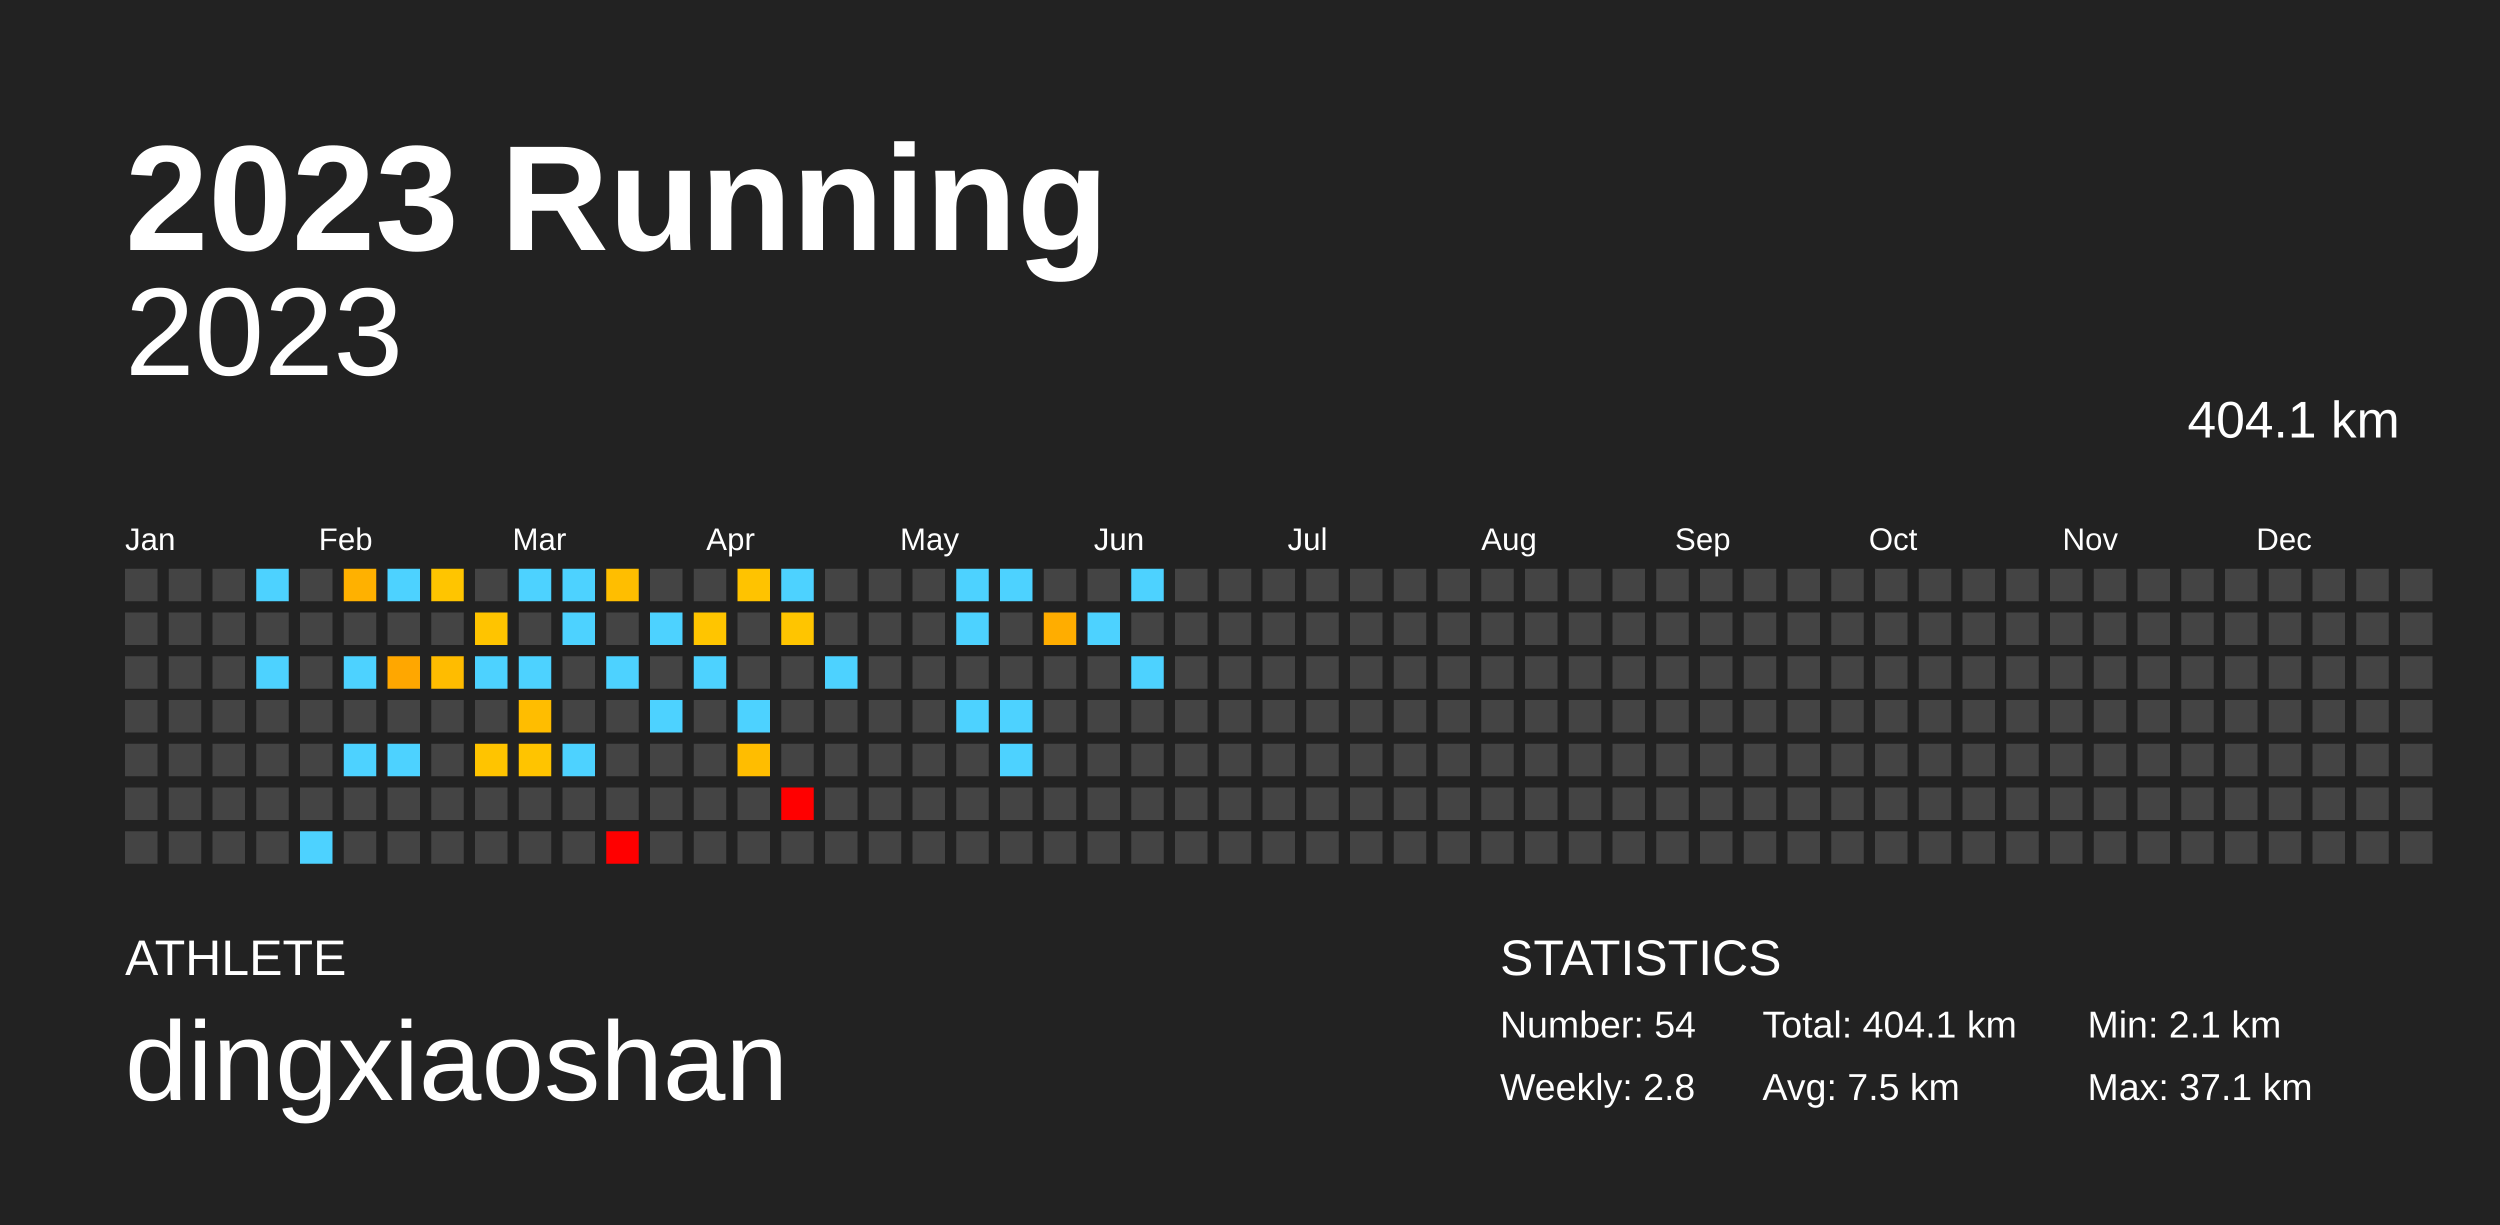
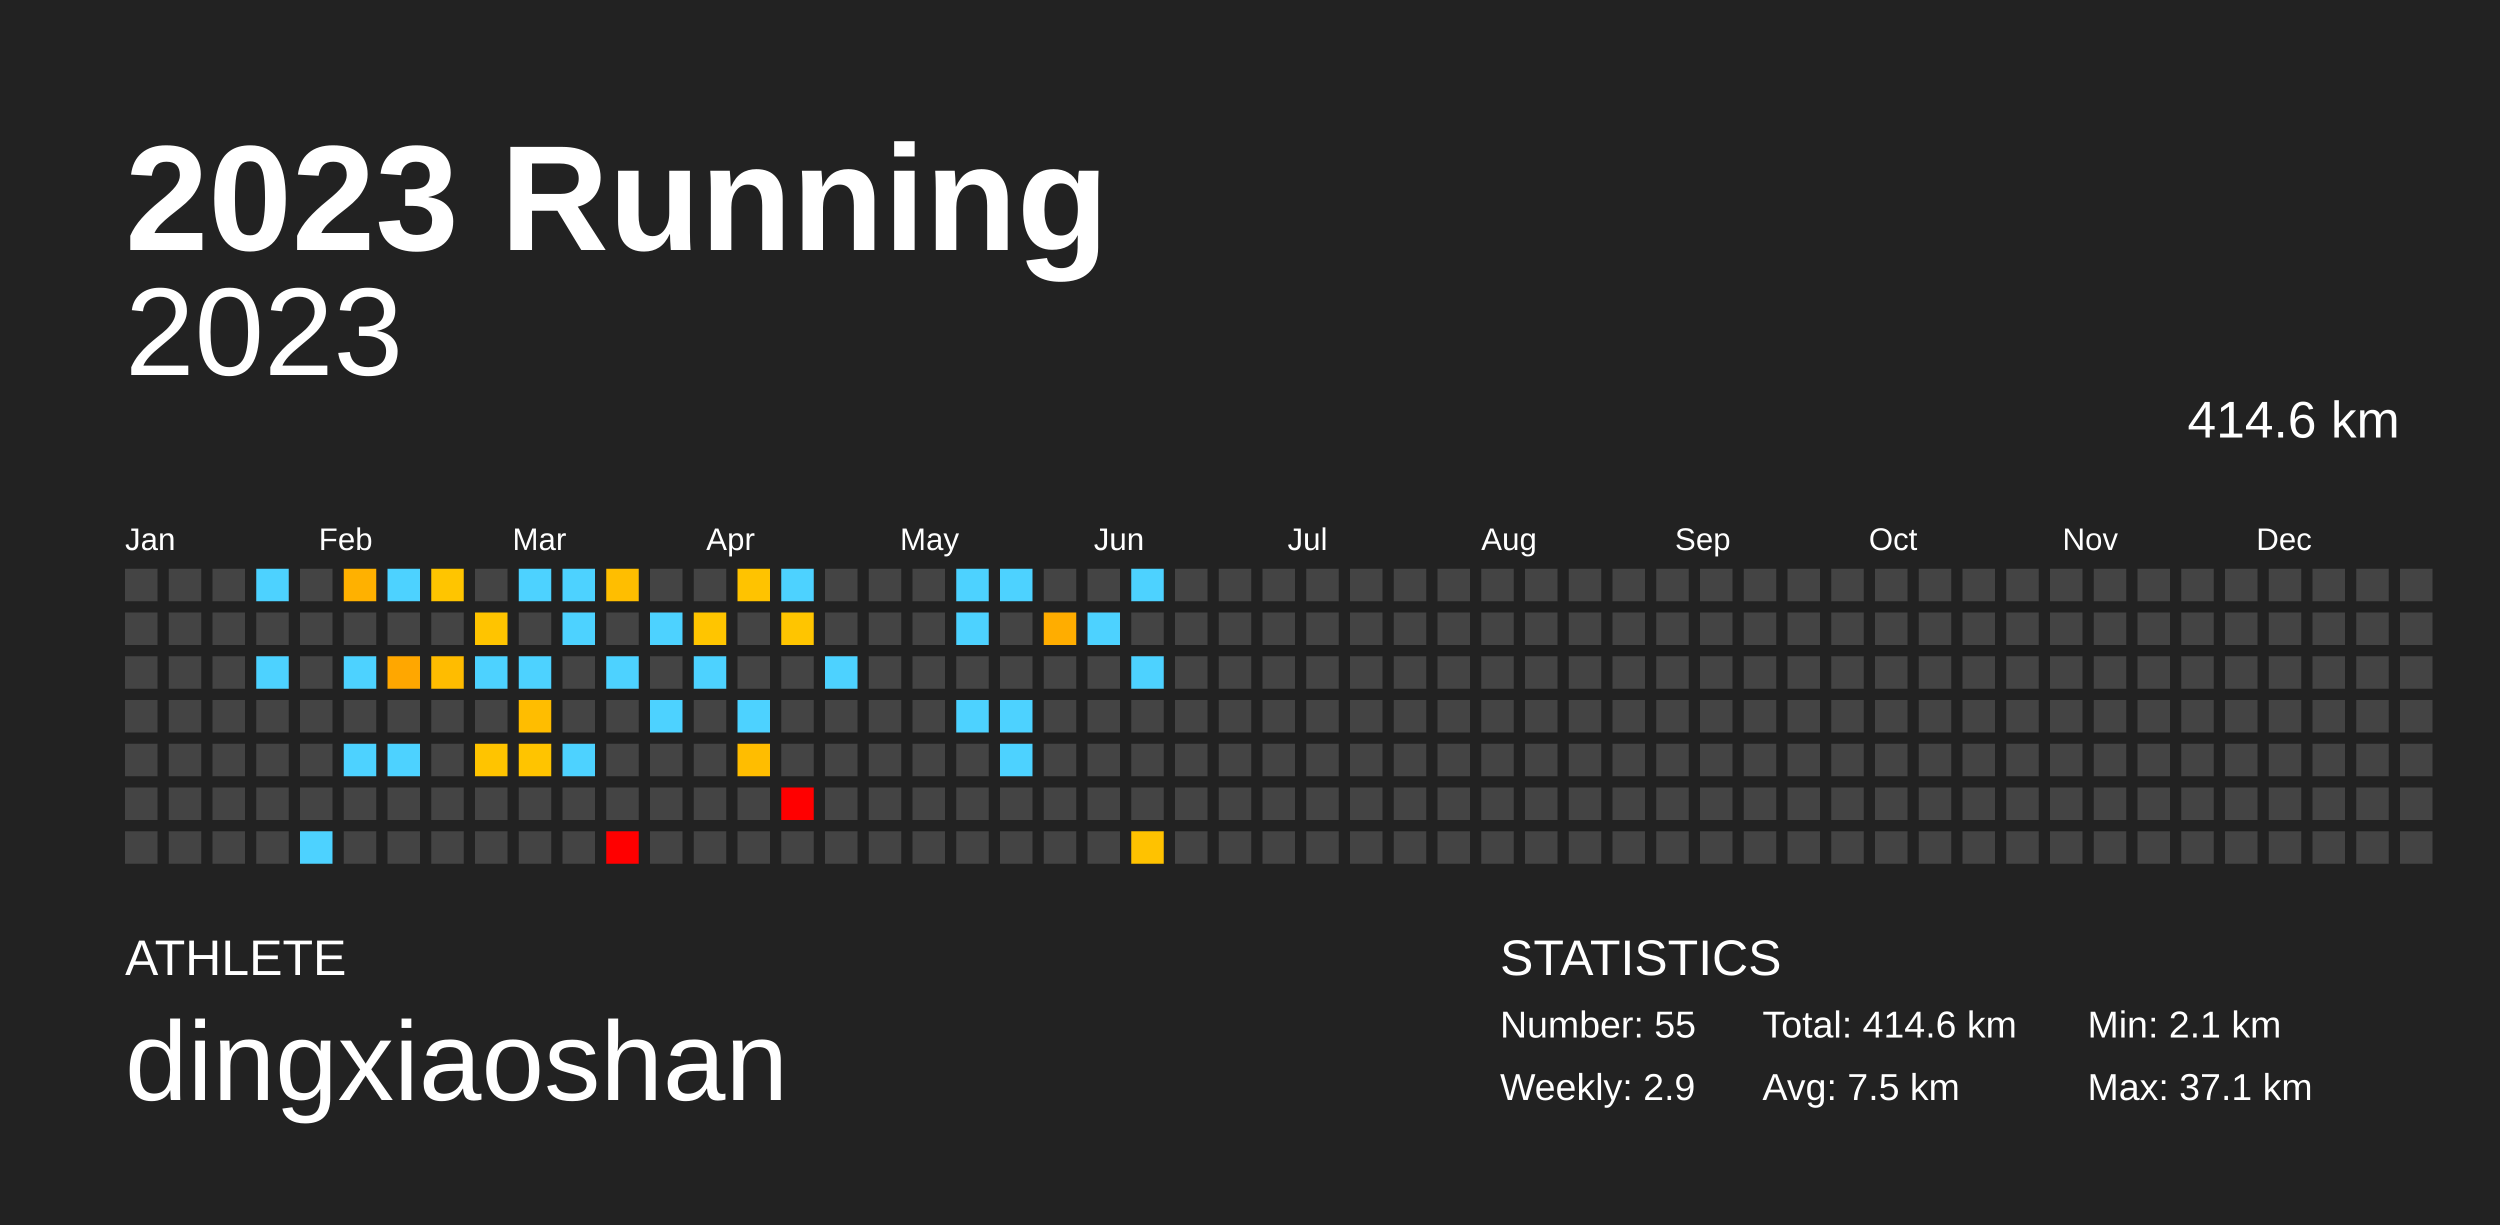
<svg xmlns="http://www.w3.org/2000/svg" baseProfile="full" height="98mm" version="1.1" viewBox="0,0,200,98" width="200mm">
  <defs />
  <rect fill="#222222" height="98" width="200" x="0" y="0" />
  <text fill="#FFFFFF" style="font-size:12px; font-family:Arial; font-weight:bold;" x="10" y="20">2023 Running</text>
  <text fill="#FFFFFF" style="font-size:4px; font-family:Arial" x="10" y="78">ATHLETE</text>
  <text fill="#FFFFFF" style="font-size:9px; font-family:Arial" x="10" y="88">dingxiaoshan</text>
  <text fill="#FFFFFF" style="font-size:4px; font-family:Arial" x="120" y="78">STATISTICS</text>
-   <text fill="#FFFFFF" style="font-size:3px; font-family:Arial" x="120" y="83">Number: 54</text>
-   <text fill="#FFFFFF" style="font-size:3px; font-family:Arial" x="120" y="88">Weekly: 2.8</text>
-   <text fill="#FFFFFF" style="font-size:3px; font-family:Arial" x="141" y="83">Total: 404.1 km</text>
+   <text fill="#FFFFFF" style="font-size:3px; font-family:Arial" x="120" y="83">Number: 55</text>
+   <text fill="#FFFFFF" style="font-size:3px; font-family:Arial" x="120" y="88">Weekly: 2.9</text>
+   <text fill="#FFFFFF" style="font-size:3px; font-family:Arial" x="141" y="83">Total: 414.6 km</text>
  <text fill="#FFFFFF" style="font-size:3px; font-family:Arial" x="141" y="88">Avg: 7.5 km</text>
  <text fill="#FFFFFF" style="font-size:3px; font-family:Arial" x="167" y="83">Min: 2.1 km</text>
  <text fill="#FFFFFF" style="font-size:3px; font-family:Arial" x="167" y="88">Max: 37.1 km</text>
  <text alignment-baseline="hanging" fill="#FFFFFF" style="font-size:10.0px; font-family:Arial;" x="10" y="30">2023</text>
-   <text alignment-baseline="hanging" fill="#FFFFFF" style="font-size:4.125px; font-family:Arial;" x="175" y="35">404.1 km</text>
+   <text alignment-baseline="hanging" fill="#FFFFFF" style="font-size:4.125px; font-family:Arial;" x="175" y="35">414.6 km</text>
  <text fill="#FFFFFF" style="font-size:2.5px; font-family:Arial" x="10.0" y="44">Jan</text>
  <text fill="#FFFFFF" style="font-size:2.5px; font-family:Arial" x="25.5" y="44">Feb</text>
  <text fill="#FFFFFF" style="font-size:2.5px; font-family:Arial" x="41.0" y="44">Mar</text>
  <text fill="#FFFFFF" style="font-size:2.5px; font-family:Arial" x="56.5" y="44">Apr</text>
  <text fill="#FFFFFF" style="font-size:2.5px; font-family:Arial" x="72.0" y="44">May</text>
  <text fill="#FFFFFF" style="font-size:2.5px; font-family:Arial" x="87.5" y="44">Jun</text>
  <text fill="#FFFFFF" style="font-size:2.5px; font-family:Arial" x="103.0" y="44">Jul</text>
  <text fill="#FFFFFF" style="font-size:2.5px; font-family:Arial" x="118.5" y="44">Aug</text>
  <text fill="#FFFFFF" style="font-size:2.5px; font-family:Arial" x="134.0" y="44">Sep</text>
  <text fill="#FFFFFF" style="font-size:2.5px; font-family:Arial" x="149.5" y="44">Oct</text>
  <text fill="#FFFFFF" style="font-size:2.5px; font-family:Arial" x="165.0" y="44">Nov</text>
  <text fill="#FFFFFF" style="font-size:2.5px; font-family:Arial" x="180.5" y="44">Dec</text>
  <rect fill="#444444" height="2.6" width="2.6" x="10.0" y="45.5" />
  <rect fill="#444444" height="2.6" width="2.6" x="10.0" y="49.0" />
  <rect fill="#444444" height="2.6" width="2.6" x="10.0" y="52.5" />
  <rect fill="#444444" height="2.6" width="2.6" x="10.0" y="56.0" />
  <rect fill="#444444" height="2.6" width="2.6" x="10.0" y="59.5" />
  <rect fill="#444444" height="2.6" width="2.6" x="10.0" y="63.0" />
  <rect fill="#444444" height="2.6" width="2.6" x="10.0" y="66.5" />
  <rect fill="#444444" height="2.6" width="2.6" x="13.5" y="45.5" />
  <rect fill="#444444" height="2.6" width="2.6" x="13.5" y="49.0" />
  <rect fill="#444444" height="2.6" width="2.6" x="13.5" y="52.5" />
  <rect fill="#444444" height="2.6" width="2.6" x="13.5" y="56.0" />
  <rect fill="#444444" height="2.6" width="2.6" x="13.5" y="59.5" />
  <rect fill="#444444" height="2.6" width="2.6" x="13.5" y="63.0" />
  <rect fill="#444444" height="2.6" width="2.6" x="13.5" y="66.5" />
  <rect fill="#444444" height="2.6" width="2.6" x="17.0" y="45.5" />
  <rect fill="#444444" height="2.6" width="2.6" x="17.0" y="49.0" />
  <rect fill="#444444" height="2.6" width="2.6" x="17.0" y="52.5" />
  <rect fill="#444444" height="2.6" width="2.6" x="17.0" y="56.0" />
  <rect fill="#444444" height="2.6" width="2.6" x="17.0" y="59.5" />
  <rect fill="#444444" height="2.6" width="2.6" x="17.0" y="63.0" />
  <rect fill="#444444" height="2.6" width="2.6" x="17.0" y="66.5" />
  <rect fill="#4dd2ff" height="2.6" width="2.6" x="20.5" y="45.5" />
  <rect fill="#444444" height="2.6" width="2.6" x="20.5" y="49.0" />
  <rect fill="#4dd2ff" height="2.6" width="2.6" x="20.5" y="52.5" />
  <rect fill="#444444" height="2.6" width="2.6" x="20.5" y="56.0" />
  <rect fill="#444444" height="2.6" width="2.6" x="20.5" y="59.5" />
  <rect fill="#444444" height="2.6" width="2.6" x="20.5" y="63.0" />
  <rect fill="#444444" height="2.6" width="2.6" x="20.5" y="66.5" />
  <rect fill="#444444" height="2.6" width="2.6" x="24.0" y="45.5" />
  <rect fill="#444444" height="2.6" width="2.6" x="24.0" y="49.0" />
  <rect fill="#444444" height="2.6" width="2.6" x="24.0" y="52.5" />
  <rect fill="#444444" height="2.6" width="2.6" x="24.0" y="56.0" />
  <rect fill="#444444" height="2.6" width="2.6" x="24.0" y="59.5" />
  <rect fill="#444444" height="2.6" width="2.6" x="24.0" y="63.0" />
  <rect fill="#4dd2ff" height="2.6" width="2.6" x="24.0" y="66.5" />
  <rect fill="#ffb100" height="2.6" width="2.6" x="27.5" y="45.5" />
  <rect fill="#444444" height="2.6" width="2.6" x="27.5" y="49.0" />
  <rect fill="#4dd2ff" height="2.6" width="2.6" x="27.5" y="52.5" />
  <rect fill="#444444" height="2.6" width="2.6" x="27.5" y="56.0" />
  <rect fill="#4dd2ff" height="2.6" width="2.6" x="27.5" y="59.5" />
  <rect fill="#444444" height="2.6" width="2.6" x="27.5" y="63.0" />
  <rect fill="#444444" height="2.6" width="2.6" x="27.5" y="66.5" />
  <rect fill="#4dd2ff" height="2.6" width="2.6" x="31.0" y="45.5" />
  <rect fill="#444444" height="2.6" width="2.6" x="31.0" y="49.0" />
  <rect fill="#ffa700" height="2.6" width="2.6" x="31.0" y="52.5" />
  <rect fill="#444444" height="2.6" width="2.6" x="31.0" y="56.0" />
  <rect fill="#4dd2ff" height="2.6" width="2.6" x="31.0" y="59.5" />
  <rect fill="#444444" height="2.6" width="2.6" x="31.0" y="63.0" />
  <rect fill="#444444" height="2.6" width="2.6" x="31.0" y="66.5" />
  <rect fill="#ffc500" height="2.6" width="2.6" x="34.5" y="45.5" />
  <rect fill="#444444" height="2.6" width="2.6" x="34.5" y="49.0" />
  <rect fill="#ffbc00" height="2.6" width="2.6" x="34.5" y="52.5" />
  <rect fill="#444444" height="2.6" width="2.6" x="34.5" y="56.0" />
  <rect fill="#444444" height="2.6" width="2.6" x="34.5" y="59.5" />
  <rect fill="#444444" height="2.6" width="2.6" x="34.5" y="63.0" />
  <rect fill="#444444" height="2.6" width="2.6" x="34.5" y="66.5" />
  <rect fill="#444444" height="2.6" width="2.6" x="38.0" y="45.5" />
  <rect fill="#ffc400" height="2.6" width="2.6" x="38.0" y="49.0" />
  <rect fill="#4dd2ff" height="2.6" width="2.6" x="38.0" y="52.5" />
  <rect fill="#444444" height="2.6" width="2.6" x="38.0" y="56.0" />
  <rect fill="#ffc400" height="2.6" width="2.6" x="38.0" y="59.5" />
  <rect fill="#444444" height="2.6" width="2.6" x="38.0" y="63.0" />
  <rect fill="#444444" height="2.6" width="2.6" x="38.0" y="66.5" />
  <rect fill="#4dd2ff" height="2.6" width="2.6" x="41.5" y="45.5" />
  <rect fill="#444444" height="2.6" width="2.6" x="41.5" y="49.0" />
  <rect fill="#4dd2ff" height="2.6" width="2.6" x="41.5" y="52.5" />
  <rect fill="#ffbd00" height="2.6" width="2.6" x="41.5" y="56.0" />
  <rect fill="#ffc400" height="2.6" width="2.6" x="41.5" y="59.5" />
  <rect fill="#444444" height="2.6" width="2.6" x="41.5" y="63.0" />
  <rect fill="#444444" height="2.6" width="2.6" x="41.5" y="66.5" />
  <rect fill="#4dd2ff" height="2.6" width="2.6" x="45.0" y="45.5" />
  <rect fill="#4dd2ff" height="2.6" width="2.6" x="45.0" y="49.0" />
  <rect fill="#444444" height="2.6" width="2.6" x="45.0" y="52.5" />
  <rect fill="#444444" height="2.6" width="2.6" x="45.0" y="56.0" />
  <rect fill="#4dd2ff" height="2.6" width="2.6" x="45.0" y="59.5" />
  <rect fill="#444444" height="2.6" width="2.6" x="45.0" y="63.0" />
  <rect fill="#444444" height="2.6" width="2.6" x="45.0" y="66.5" />
  <rect fill="#ffbe00" height="2.6" width="2.6" x="48.5" y="45.5" />
  <rect fill="#444444" height="2.6" width="2.6" x="48.5" y="49.0" />
  <rect fill="#4dd2ff" height="2.6" width="2.6" x="48.5" y="52.5" />
  <rect fill="#444444" height="2.6" width="2.6" x="48.5" y="56.0" />
  <rect fill="#444444" height="2.6" width="2.6" x="48.5" y="59.5" />
  <rect fill="#444444" height="2.6" width="2.6" x="48.5" y="63.0" />
  <rect fill="red" height="2.6" width="2.6" x="48.5" y="66.5" />
  <rect fill="#444444" height="2.6" width="2.6" x="52.0" y="45.5" />
  <rect fill="#4dd2ff" height="2.6" width="2.6" x="52.0" y="49.0" />
  <rect fill="#444444" height="2.6" width="2.6" x="52.0" y="52.5" />
  <rect fill="#4dd2ff" height="2.6" width="2.6" x="52.0" y="56.0" />
  <rect fill="#444444" height="2.6" width="2.6" x="52.0" y="59.5" />
  <rect fill="#444444" height="2.6" width="2.6" x="52.0" y="63.0" />
  <rect fill="#444444" height="2.6" width="2.6" x="52.0" y="66.5" />
  <rect fill="#444444" height="2.6" width="2.6" x="55.5" y="45.5" />
  <rect fill="#ffc500" height="2.6" width="2.6" x="55.5" y="49.0" />
  <rect fill="#4dd2ff" height="2.6" width="2.6" x="55.5" y="52.5" />
  <rect fill="#444444" height="2.6" width="2.6" x="55.5" y="56.0" />
  <rect fill="#444444" height="2.6" width="2.6" x="55.5" y="59.5" />
  <rect fill="#444444" height="2.6" width="2.6" x="55.5" y="63.0" />
  <rect fill="#444444" height="2.6" width="2.6" x="55.5" y="66.5" />
  <rect fill="#ffc300" height="2.6" width="2.6" x="59.0" y="45.5" />
  <rect fill="#444444" height="2.6" width="2.6" x="59.0" y="49.0" />
  <rect fill="#444444" height="2.6" width="2.6" x="59.0" y="52.5" />
  <rect fill="#4dd2ff" height="2.6" width="2.6" x="59.0" y="56.0" />
  <rect fill="#ffbd00" height="2.6" width="2.6" x="59.0" y="59.5" />
  <rect fill="#444444" height="2.6" width="2.6" x="59.0" y="63.0" />
  <rect fill="#444444" height="2.6" width="2.6" x="59.0" y="66.5" />
  <rect fill="#4dd2ff" height="2.6" width="2.6" x="62.5" y="45.5" />
  <rect fill="#ffc500" height="2.6" width="2.6" x="62.5" y="49.0" />
  <rect fill="#444444" height="2.6" width="2.6" x="62.5" y="52.5" />
  <rect fill="#444444" height="2.6" width="2.6" x="62.5" y="56.0" />
  <rect fill="#444444" height="2.6" width="2.6" x="62.5" y="59.5" />
  <rect fill="red" height="2.6" width="2.6" x="62.5" y="63.0" />
  <rect fill="#444444" height="2.6" width="2.6" x="62.5" y="66.5" />
  <rect fill="#444444" height="2.6" width="2.6" x="66.0" y="45.5" />
  <rect fill="#444444" height="2.6" width="2.6" x="66.0" y="49.0" />
  <rect fill="#4dd2ff" height="2.6" width="2.6" x="66.0" y="52.5" />
  <rect fill="#444444" height="2.6" width="2.6" x="66.0" y="56.0" />
  <rect fill="#444444" height="2.6" width="2.6" x="66.0" y="59.5" />
  <rect fill="#444444" height="2.6" width="2.6" x="66.0" y="63.0" />
  <rect fill="#444444" height="2.6" width="2.6" x="66.0" y="66.5" />
  <rect fill="#444444" height="2.6" width="2.6" x="69.5" y="45.5" />
  <rect fill="#444444" height="2.6" width="2.6" x="69.5" y="49.0" />
  <rect fill="#444444" height="2.6" width="2.6" x="69.5" y="52.5" />
  <rect fill="#444444" height="2.6" width="2.6" x="69.5" y="56.0" />
  <rect fill="#444444" height="2.6" width="2.6" x="69.5" y="59.5" />
  <rect fill="#444444" height="2.6" width="2.6" x="69.5" y="63.0" />
  <rect fill="#444444" height="2.6" width="2.6" x="69.5" y="66.5" />
  <rect fill="#444444" height="2.6" width="2.6" x="73.0" y="45.5" />
  <rect fill="#444444" height="2.6" width="2.6" x="73.0" y="49.0" />
  <rect fill="#444444" height="2.6" width="2.6" x="73.0" y="52.5" />
  <rect fill="#444444" height="2.6" width="2.6" x="73.0" y="56.0" />
  <rect fill="#444444" height="2.6" width="2.6" x="73.0" y="59.5" />
  <rect fill="#444444" height="2.6" width="2.6" x="73.0" y="63.0" />
  <rect fill="#444444" height="2.6" width="2.6" x="73.0" y="66.5" />
  <rect fill="#4dd2ff" height="2.6" width="2.6" x="76.5" y="45.5" />
  <rect fill="#4dd2ff" height="2.6" width="2.6" x="76.5" y="49.0" />
  <rect fill="#444444" height="2.6" width="2.6" x="76.5" y="52.5" />
  <rect fill="#4dd2ff" height="2.6" width="2.6" x="76.5" y="56.0" />
  <rect fill="#444444" height="2.6" width="2.6" x="76.5" y="59.5" />
  <rect fill="#444444" height="2.6" width="2.6" x="76.5" y="63.0" />
  <rect fill="#444444" height="2.6" width="2.6" x="76.5" y="66.5" />
  <rect fill="#4dd2ff" height="2.6" width="2.6" x="80.0" y="45.5" />
  <rect fill="#444444" height="2.6" width="2.6" x="80.0" y="49.0" />
  <rect fill="#444444" height="2.6" width="2.6" x="80.0" y="52.5" />
  <rect fill="#4dd2ff" height="2.6" width="2.6" x="80.0" y="56.0" />
  <rect fill="#4dd2ff" height="2.6" width="2.6" x="80.0" y="59.5" />
  <rect fill="#444444" height="2.6" width="2.6" x="80.0" y="63.0" />
  <rect fill="#444444" height="2.6" width="2.6" x="80.0" y="66.5" />
  <rect fill="#444444" height="2.6" width="2.6" x="83.5" y="45.5" />
  <rect fill="#ffad00" height="2.6" width="2.6" x="83.5" y="49.0" />
  <rect fill="#444444" height="2.6" width="2.6" x="83.5" y="52.5" />
  <rect fill="#444444" height="2.6" width="2.6" x="83.5" y="56.0" />
  <rect fill="#444444" height="2.6" width="2.6" x="83.5" y="59.5" />
  <rect fill="#444444" height="2.6" width="2.6" x="83.5" y="63.0" />
  <rect fill="#444444" height="2.6" width="2.6" x="83.5" y="66.5" />
  <rect fill="#444444" height="2.6" width="2.6" x="87.0" y="45.5" />
  <rect fill="#4dd2ff" height="2.6" width="2.6" x="87.0" y="49.0" />
  <rect fill="#444444" height="2.6" width="2.6" x="87.0" y="52.5" />
  <rect fill="#444444" height="2.6" width="2.6" x="87.0" y="56.0" />
  <rect fill="#444444" height="2.6" width="2.6" x="87.0" y="59.5" />
  <rect fill="#444444" height="2.6" width="2.6" x="87.0" y="63.0" />
  <rect fill="#444444" height="2.6" width="2.6" x="87.0" y="66.5" />
  <rect fill="#4dd2ff" height="2.6" width="2.6" x="90.5" y="45.5" />
  <rect fill="#444444" height="2.6" width="2.6" x="90.5" y="49.0" />
  <rect fill="#4dd2ff" height="2.6" width="2.6" x="90.5" y="52.5" />
  <rect fill="#444444" height="2.6" width="2.6" x="90.5" y="56.0" />
  <rect fill="#444444" height="2.6" width="2.6" x="90.5" y="59.5" />
  <rect fill="#444444" height="2.6" width="2.6" x="90.5" y="63.0" />
-   <rect fill="#444444" height="2.6" width="2.6" x="90.5" y="66.5" />
+   <rect fill="#ffc200" height="2.6" width="2.6" x="90.5" y="66.5" />
  <rect fill="#444444" height="2.6" width="2.6" x="94.0" y="45.5" />
  <rect fill="#444444" height="2.6" width="2.6" x="94.0" y="49.0" />
  <rect fill="#444444" height="2.6" width="2.6" x="94.0" y="52.5" />
  <rect fill="#444444" height="2.6" width="2.6" x="94.0" y="56.0" />
  <rect fill="#444444" height="2.6" width="2.6" x="94.0" y="59.5" />
  <rect fill="#444444" height="2.6" width="2.6" x="94.0" y="63.0" />
  <rect fill="#444444" height="2.6" width="2.6" x="94.0" y="66.5" />
  <rect fill="#444444" height="2.6" width="2.6" x="97.5" y="45.5" />
  <rect fill="#444444" height="2.6" width="2.6" x="97.5" y="49.0" />
  <rect fill="#444444" height="2.6" width="2.6" x="97.5" y="52.5" />
  <rect fill="#444444" height="2.6" width="2.6" x="97.5" y="56.0" />
  <rect fill="#444444" height="2.6" width="2.6" x="97.5" y="59.5" />
  <rect fill="#444444" height="2.6" width="2.6" x="97.5" y="63.0" />
  <rect fill="#444444" height="2.6" width="2.6" x="97.5" y="66.5" />
  <rect fill="#444444" height="2.6" width="2.6" x="101.0" y="45.5" />
  <rect fill="#444444" height="2.6" width="2.6" x="101.0" y="49.0" />
  <rect fill="#444444" height="2.6" width="2.6" x="101.0" y="52.5" />
  <rect fill="#444444" height="2.6" width="2.6" x="101.0" y="56.0" />
  <rect fill="#444444" height="2.6" width="2.6" x="101.0" y="59.5" />
  <rect fill="#444444" height="2.6" width="2.6" x="101.0" y="63.0" />
  <rect fill="#444444" height="2.6" width="2.6" x="101.0" y="66.5" />
  <rect fill="#444444" height="2.6" width="2.6" x="104.5" y="45.5" />
  <rect fill="#444444" height="2.6" width="2.6" x="104.5" y="49.0" />
  <rect fill="#444444" height="2.6" width="2.6" x="104.5" y="52.5" />
  <rect fill="#444444" height="2.6" width="2.6" x="104.5" y="56.0" />
  <rect fill="#444444" height="2.6" width="2.6" x="104.5" y="59.5" />
  <rect fill="#444444" height="2.6" width="2.6" x="104.5" y="63.0" />
  <rect fill="#444444" height="2.6" width="2.6" x="104.5" y="66.5" />
  <rect fill="#444444" height="2.6" width="2.6" x="108.0" y="45.5" />
  <rect fill="#444444" height="2.6" width="2.6" x="108.0" y="49.0" />
  <rect fill="#444444" height="2.6" width="2.6" x="108.0" y="52.5" />
  <rect fill="#444444" height="2.6" width="2.6" x="108.0" y="56.0" />
  <rect fill="#444444" height="2.6" width="2.6" x="108.0" y="59.5" />
  <rect fill="#444444" height="2.6" width="2.6" x="108.0" y="63.0" />
  <rect fill="#444444" height="2.6" width="2.6" x="108.0" y="66.5" />
  <rect fill="#444444" height="2.6" width="2.6" x="111.5" y="45.5" />
  <rect fill="#444444" height="2.6" width="2.6" x="111.5" y="49.0" />
  <rect fill="#444444" height="2.6" width="2.6" x="111.5" y="52.5" />
  <rect fill="#444444" height="2.6" width="2.6" x="111.5" y="56.0" />
  <rect fill="#444444" height="2.6" width="2.6" x="111.5" y="59.5" />
  <rect fill="#444444" height="2.6" width="2.6" x="111.5" y="63.0" />
  <rect fill="#444444" height="2.6" width="2.6" x="111.5" y="66.5" />
  <rect fill="#444444" height="2.6" width="2.6" x="115.0" y="45.5" />
  <rect fill="#444444" height="2.6" width="2.6" x="115.0" y="49.0" />
  <rect fill="#444444" height="2.6" width="2.6" x="115.0" y="52.5" />
  <rect fill="#444444" height="2.6" width="2.6" x="115.0" y="56.0" />
  <rect fill="#444444" height="2.6" width="2.6" x="115.0" y="59.5" />
  <rect fill="#444444" height="2.6" width="2.6" x="115.0" y="63.0" />
  <rect fill="#444444" height="2.6" width="2.6" x="115.0" y="66.5" />
  <rect fill="#444444" height="2.6" width="2.6" x="118.5" y="45.5" />
  <rect fill="#444444" height="2.6" width="2.6" x="118.5" y="49.0" />
  <rect fill="#444444" height="2.6" width="2.6" x="118.5" y="52.5" />
  <rect fill="#444444" height="2.6" width="2.6" x="118.5" y="56.0" />
  <rect fill="#444444" height="2.6" width="2.6" x="118.5" y="59.5" />
  <rect fill="#444444" height="2.6" width="2.6" x="118.5" y="63.0" />
  <rect fill="#444444" height="2.6" width="2.6" x="118.5" y="66.5" />
  <rect fill="#444444" height="2.6" width="2.6" x="122.0" y="45.5" />
  <rect fill="#444444" height="2.6" width="2.6" x="122.0" y="49.0" />
  <rect fill="#444444" height="2.6" width="2.6" x="122.0" y="52.5" />
  <rect fill="#444444" height="2.6" width="2.6" x="122.0" y="56.0" />
  <rect fill="#444444" height="2.6" width="2.6" x="122.0" y="59.5" />
  <rect fill="#444444" height="2.6" width="2.6" x="122.0" y="63.0" />
  <rect fill="#444444" height="2.6" width="2.6" x="122.0" y="66.5" />
  <rect fill="#444444" height="2.6" width="2.6" x="125.5" y="45.5" />
  <rect fill="#444444" height="2.6" width="2.6" x="125.5" y="49.0" />
  <rect fill="#444444" height="2.6" width="2.6" x="125.5" y="52.5" />
  <rect fill="#444444" height="2.6" width="2.6" x="125.5" y="56.0" />
  <rect fill="#444444" height="2.6" width="2.6" x="125.5" y="59.5" />
  <rect fill="#444444" height="2.6" width="2.6" x="125.5" y="63.0" />
  <rect fill="#444444" height="2.6" width="2.6" x="125.5" y="66.5" />
  <rect fill="#444444" height="2.6" width="2.6" x="129.0" y="45.5" />
  <rect fill="#444444" height="2.6" width="2.6" x="129.0" y="49.0" />
  <rect fill="#444444" height="2.6" width="2.6" x="129.0" y="52.5" />
  <rect fill="#444444" height="2.6" width="2.6" x="129.0" y="56.0" />
  <rect fill="#444444" height="2.6" width="2.6" x="129.0" y="59.5" />
  <rect fill="#444444" height="2.6" width="2.6" x="129.0" y="63.0" />
  <rect fill="#444444" height="2.6" width="2.6" x="129.0" y="66.5" />
  <rect fill="#444444" height="2.6" width="2.6" x="132.5" y="45.5" />
  <rect fill="#444444" height="2.6" width="2.6" x="132.5" y="49.0" />
  <rect fill="#444444" height="2.6" width="2.6" x="132.5" y="52.5" />
  <rect fill="#444444" height="2.6" width="2.6" x="132.5" y="56.0" />
  <rect fill="#444444" height="2.6" width="2.6" x="132.5" y="59.5" />
  <rect fill="#444444" height="2.6" width="2.6" x="132.5" y="63.0" />
  <rect fill="#444444" height="2.6" width="2.6" x="132.5" y="66.5" />
  <rect fill="#444444" height="2.6" width="2.6" x="136.0" y="45.5" />
  <rect fill="#444444" height="2.6" width="2.6" x="136.0" y="49.0" />
  <rect fill="#444444" height="2.6" width="2.6" x="136.0" y="52.5" />
  <rect fill="#444444" height="2.6" width="2.6" x="136.0" y="56.0" />
  <rect fill="#444444" height="2.6" width="2.6" x="136.0" y="59.5" />
  <rect fill="#444444" height="2.6" width="2.6" x="136.0" y="63.0" />
  <rect fill="#444444" height="2.6" width="2.6" x="136.0" y="66.5" />
  <rect fill="#444444" height="2.6" width="2.6" x="139.5" y="45.5" />
  <rect fill="#444444" height="2.6" width="2.6" x="139.5" y="49.0" />
  <rect fill="#444444" height="2.6" width="2.6" x="139.5" y="52.5" />
  <rect fill="#444444" height="2.6" width="2.6" x="139.5" y="56.0" />
  <rect fill="#444444" height="2.6" width="2.6" x="139.5" y="59.5" />
  <rect fill="#444444" height="2.6" width="2.6" x="139.5" y="63.0" />
  <rect fill="#444444" height="2.6" width="2.6" x="139.5" y="66.5" />
  <rect fill="#444444" height="2.6" width="2.6" x="143.0" y="45.5" />
  <rect fill="#444444" height="2.6" width="2.6" x="143.0" y="49.0" />
  <rect fill="#444444" height="2.6" width="2.6" x="143.0" y="52.5" />
  <rect fill="#444444" height="2.6" width="2.6" x="143.0" y="56.0" />
  <rect fill="#444444" height="2.6" width="2.6" x="143.0" y="59.5" />
  <rect fill="#444444" height="2.6" width="2.6" x="143.0" y="63.0" />
  <rect fill="#444444" height="2.6" width="2.6" x="143.0" y="66.5" />
  <rect fill="#444444" height="2.6" width="2.6" x="146.5" y="45.5" />
  <rect fill="#444444" height="2.6" width="2.6" x="146.5" y="49.0" />
  <rect fill="#444444" height="2.6" width="2.6" x="146.5" y="52.5" />
  <rect fill="#444444" height="2.6" width="2.6" x="146.5" y="56.0" />
  <rect fill="#444444" height="2.6" width="2.6" x="146.5" y="59.5" />
  <rect fill="#444444" height="2.6" width="2.6" x="146.5" y="63.0" />
  <rect fill="#444444" height="2.6" width="2.6" x="146.5" y="66.5" />
  <rect fill="#444444" height="2.6" width="2.6" x="150.0" y="45.5" />
  <rect fill="#444444" height="2.6" width="2.6" x="150.0" y="49.0" />
  <rect fill="#444444" height="2.6" width="2.6" x="150.0" y="52.5" />
  <rect fill="#444444" height="2.6" width="2.6" x="150.0" y="56.0" />
  <rect fill="#444444" height="2.6" width="2.6" x="150.0" y="59.5" />
  <rect fill="#444444" height="2.6" width="2.6" x="150.0" y="63.0" />
  <rect fill="#444444" height="2.6" width="2.6" x="150.0" y="66.5" />
  <rect fill="#444444" height="2.6" width="2.6" x="153.5" y="45.5" />
  <rect fill="#444444" height="2.6" width="2.6" x="153.5" y="49.0" />
  <rect fill="#444444" height="2.6" width="2.6" x="153.5" y="52.5" />
  <rect fill="#444444" height="2.6" width="2.6" x="153.5" y="56.0" />
  <rect fill="#444444" height="2.6" width="2.6" x="153.5" y="59.5" />
  <rect fill="#444444" height="2.6" width="2.6" x="153.5" y="63.0" />
  <rect fill="#444444" height="2.6" width="2.6" x="153.5" y="66.5" />
  <rect fill="#444444" height="2.6" width="2.6" x="157.0" y="45.5" />
  <rect fill="#444444" height="2.6" width="2.6" x="157.0" y="49.0" />
  <rect fill="#444444" height="2.6" width="2.6" x="157.0" y="52.5" />
  <rect fill="#444444" height="2.6" width="2.6" x="157.0" y="56.0" />
  <rect fill="#444444" height="2.6" width="2.6" x="157.0" y="59.5" />
  <rect fill="#444444" height="2.6" width="2.6" x="157.0" y="63.0" />
  <rect fill="#444444" height="2.6" width="2.6" x="157.0" y="66.5" />
  <rect fill="#444444" height="2.6" width="2.6" x="160.5" y="45.5" />
  <rect fill="#444444" height="2.6" width="2.6" x="160.5" y="49.0" />
  <rect fill="#444444" height="2.6" width="2.6" x="160.5" y="52.5" />
  <rect fill="#444444" height="2.6" width="2.6" x="160.5" y="56.0" />
  <rect fill="#444444" height="2.6" width="2.6" x="160.5" y="59.5" />
  <rect fill="#444444" height="2.6" width="2.6" x="160.5" y="63.0" />
  <rect fill="#444444" height="2.6" width="2.6" x="160.5" y="66.5" />
  <rect fill="#444444" height="2.6" width="2.6" x="164.0" y="45.5" />
  <rect fill="#444444" height="2.6" width="2.6" x="164.0" y="49.0" />
  <rect fill="#444444" height="2.6" width="2.6" x="164.0" y="52.5" />
  <rect fill="#444444" height="2.6" width="2.6" x="164.0" y="56.0" />
  <rect fill="#444444" height="2.6" width="2.6" x="164.0" y="59.5" />
  <rect fill="#444444" height="2.6" width="2.6" x="164.0" y="63.0" />
  <rect fill="#444444" height="2.6" width="2.6" x="164.0" y="66.5" />
  <rect fill="#444444" height="2.6" width="2.6" x="167.5" y="45.5" />
  <rect fill="#444444" height="2.6" width="2.6" x="167.5" y="49.0" />
  <rect fill="#444444" height="2.6" width="2.6" x="167.5" y="52.5" />
  <rect fill="#444444" height="2.6" width="2.6" x="167.5" y="56.0" />
  <rect fill="#444444" height="2.6" width="2.6" x="167.5" y="59.5" />
  <rect fill="#444444" height="2.6" width="2.6" x="167.5" y="63.0" />
  <rect fill="#444444" height="2.6" width="2.6" x="167.5" y="66.5" />
  <rect fill="#444444" height="2.6" width="2.6" x="171.0" y="45.5" />
  <rect fill="#444444" height="2.6" width="2.6" x="171.0" y="49.0" />
  <rect fill="#444444" height="2.6" width="2.6" x="171.0" y="52.5" />
  <rect fill="#444444" height="2.6" width="2.6" x="171.0" y="56.0" />
  <rect fill="#444444" height="2.6" width="2.6" x="171.0" y="59.5" />
  <rect fill="#444444" height="2.6" width="2.6" x="171.0" y="63.0" />
  <rect fill="#444444" height="2.6" width="2.6" x="171.0" y="66.5" />
  <rect fill="#444444" height="2.6" width="2.6" x="174.5" y="45.5" />
  <rect fill="#444444" height="2.6" width="2.6" x="174.5" y="49.0" />
  <rect fill="#444444" height="2.6" width="2.6" x="174.5" y="52.5" />
  <rect fill="#444444" height="2.6" width="2.6" x="174.5" y="56.0" />
  <rect fill="#444444" height="2.6" width="2.6" x="174.5" y="59.5" />
  <rect fill="#444444" height="2.6" width="2.6" x="174.5" y="63.0" />
  <rect fill="#444444" height="2.6" width="2.6" x="174.5" y="66.5" />
  <rect fill="#444444" height="2.6" width="2.6" x="178.0" y="45.5" />
  <rect fill="#444444" height="2.6" width="2.6" x="178.0" y="49.0" />
  <rect fill="#444444" height="2.6" width="2.6" x="178.0" y="52.5" />
  <rect fill="#444444" height="2.6" width="2.6" x="178.0" y="56.0" />
  <rect fill="#444444" height="2.6" width="2.6" x="178.0" y="59.5" />
  <rect fill="#444444" height="2.6" width="2.6" x="178.0" y="63.0" />
  <rect fill="#444444" height="2.6" width="2.6" x="178.0" y="66.5" />
  <rect fill="#444444" height="2.6" width="2.6" x="181.5" y="45.5" />
  <rect fill="#444444" height="2.6" width="2.6" x="181.5" y="49.0" />
  <rect fill="#444444" height="2.6" width="2.6" x="181.5" y="52.5" />
  <rect fill="#444444" height="2.6" width="2.6" x="181.5" y="56.0" />
  <rect fill="#444444" height="2.6" width="2.6" x="181.5" y="59.5" />
  <rect fill="#444444" height="2.6" width="2.6" x="181.5" y="63.0" />
  <rect fill="#444444" height="2.6" width="2.6" x="181.5" y="66.5" />
  <rect fill="#444444" height="2.6" width="2.6" x="185.0" y="45.5" />
  <rect fill="#444444" height="2.6" width="2.6" x="185.0" y="49.0" />
  <rect fill="#444444" height="2.6" width="2.6" x="185.0" y="52.5" />
  <rect fill="#444444" height="2.6" width="2.6" x="185.0" y="56.0" />
  <rect fill="#444444" height="2.6" width="2.6" x="185.0" y="59.5" />
  <rect fill="#444444" height="2.6" width="2.6" x="185.0" y="63.0" />
  <rect fill="#444444" height="2.6" width="2.6" x="185.0" y="66.5" />
  <rect fill="#444444" height="2.6" width="2.6" x="188.5" y="45.5" />
  <rect fill="#444444" height="2.6" width="2.6" x="188.5" y="49.0" />
  <rect fill="#444444" height="2.6" width="2.6" x="188.5" y="52.5" />
  <rect fill="#444444" height="2.6" width="2.6" x="188.5" y="56.0" />
  <rect fill="#444444" height="2.6" width="2.6" x="188.5" y="59.5" />
  <rect fill="#444444" height="2.6" width="2.6" x="188.5" y="63.0" />
  <rect fill="#444444" height="2.6" width="2.6" x="188.5" y="66.5" />
  <rect fill="#444444" height="2.6" width="2.6" x="192.0" y="45.5" />
  <rect fill="#444444" height="2.6" width="2.6" x="192.0" y="49.0" />
  <rect fill="#444444" height="2.6" width="2.6" x="192.0" y="52.5" />
  <rect fill="#444444" height="2.6" width="2.6" x="192.0" y="56.0" />
  <rect fill="#444444" height="2.6" width="2.6" x="192.0" y="59.5" />
  <rect fill="#444444" height="2.6" width="2.6" x="192.0" y="63.0" />
  <rect fill="#444444" height="2.6" width="2.6" x="192.0" y="66.5" />
</svg>
